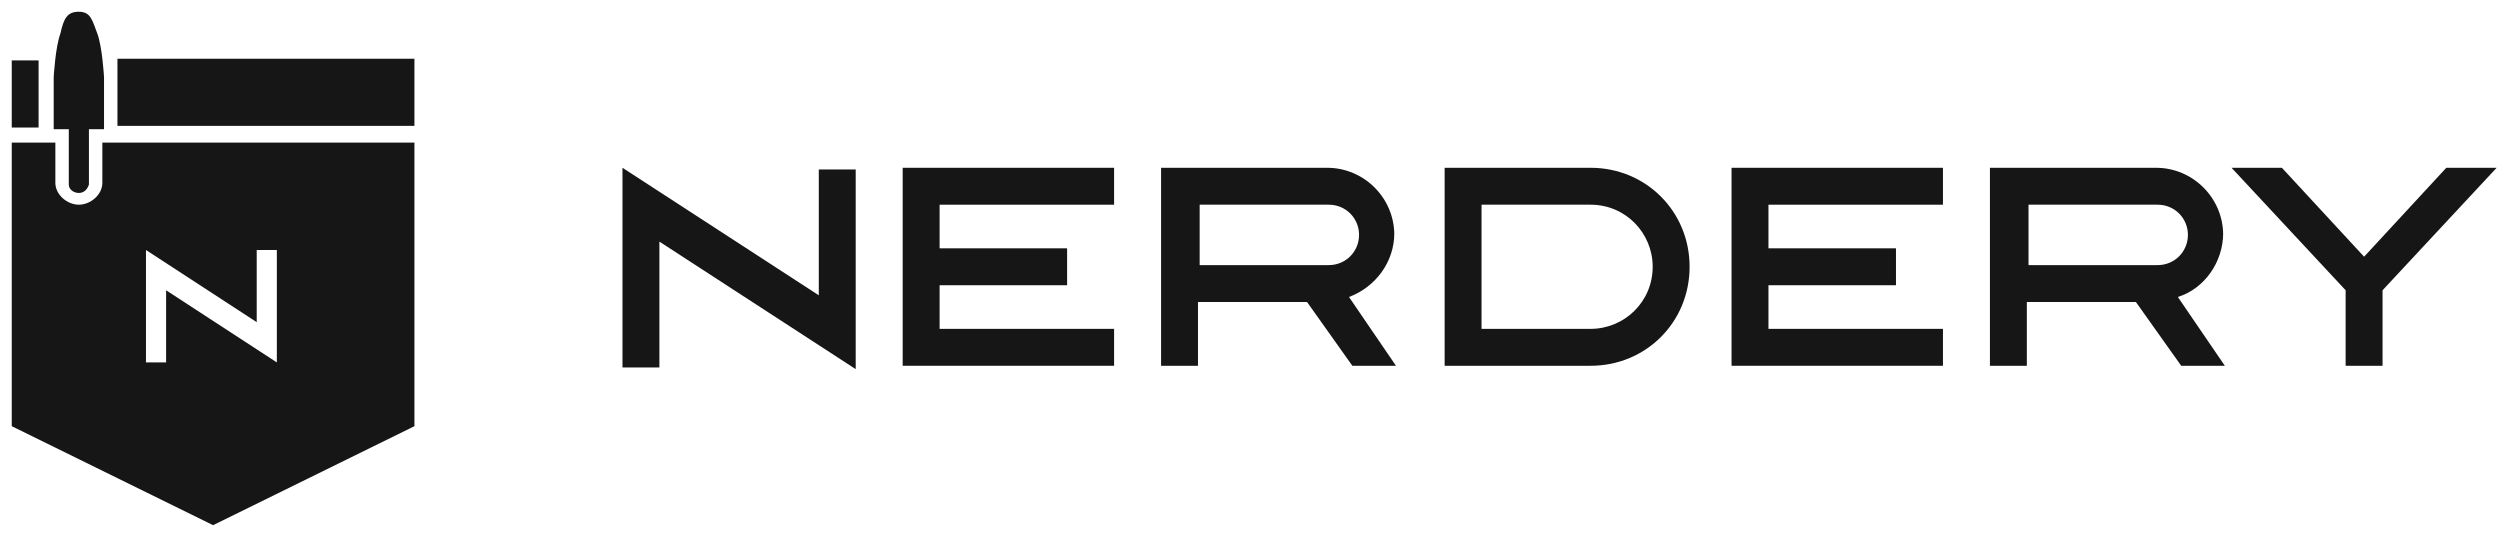
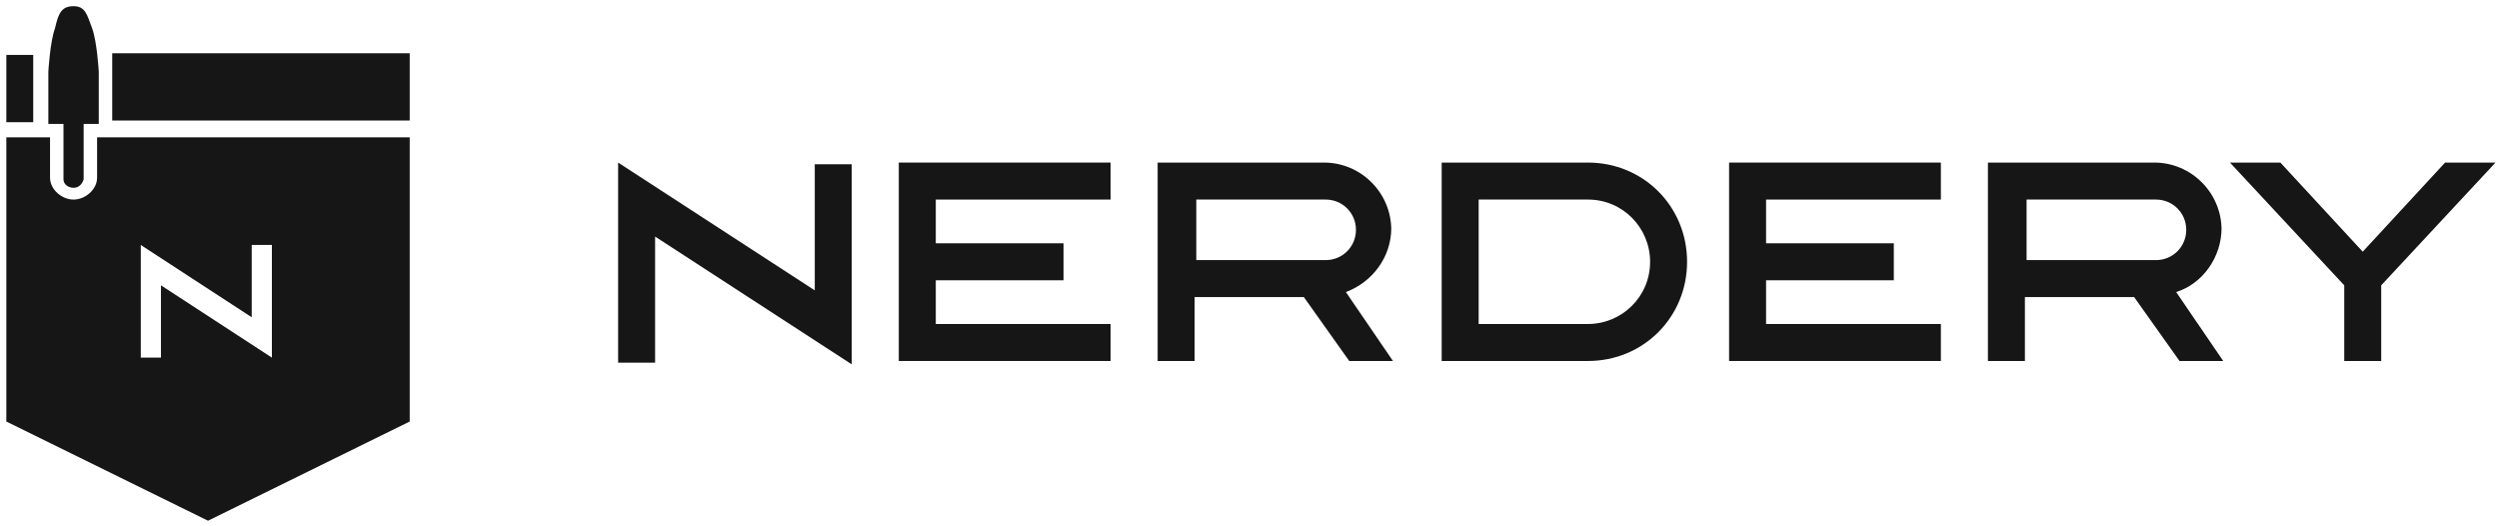
- <svg xmlns="http://www.w3.org/2000/svg" viewBox="0 0 149 32.4">
+ <svg xmlns="http://www.w3.org/2000/svg" viewBox="0.331 0.331 148.669 31.243" width="148.67" height="31.24">
  <defs>
    <style>      .st0 {        fill: #161616;      }      .st1 {        display: none;      }    </style>
  </defs>
  <g id="Layer_1" class="st1">
    <path class="st0" d="M15.5,18.2L0,8.1v15.8h2.9v-10l15.5,10.1v-15.8h-2.9v10Z" />
    <path class="st0" d="M22.3,23.8h16.7v-2.9h-13.8v-3.5h10.1v-2.9h-10.1v-3.5h13.8v-2.9h-16.7v15.7Z" />
    <path class="st0" d="M61.3,13.4c0-2.9-2.4-5.3-5.3-5.3h-13.2v15.7h2.9v-5.1h8.7l3.5,5.1h3.5l-3.7-5.4c2.1-.7,3.6-2.7,3.6-5h0ZM58.4,13.4c0,1.3-1.1,2.4-2.4,2.4h-10.3v-4.8h10.3c1.3,0,2.4,1.1,2.4,2.4Z" />
    <path class="st0" d="M88,23.8h16.7v-2.9h-13.8v-3.5h10.1v-2.9h-10.1v-3.5h13.8v-2.9h-16.7v15.7Z" />
    <path class="st0" d="M127,13.4c0-2.9-2.4-5.3-5.3-5.3h-13.2v15.7h2.9v-5.1h8.7l3.5,5.1h3.5l-3.7-5.4c2.1-.7,3.6-2.7,3.6-5h0ZM124.1,13.4c0,1.3-1.1,2.4-2.4,2.4h-10.3v-4.8h10.3c1.3,0,2.4,1.1,2.4,2.4Z" />
    <path class="st0" d="M76.8,8.2h-11.5v15.7h11.5c4.3,0,7.8-3.5,7.8-7.8s-3.5-7.8-7.8-7.8h0ZM81.8,16c0,2.7-2.2,4.9-4.9,4.9h-8.6v-9.9h8.6c2.7,0,4.9,2.2,4.9,4.9Z" />
    <path class="st0" d="M144.6,8.2l-6.5,7-6.5-7h-4l9,9.7v6h2.9v-6l9-9.7h-3.9Z" />
  </g>
  <g id="Layer_2">
    <g>
      <path class="st0" d="M48.8,17.6l-11.7-7.6v11.9h2.2v-7.5l11.7,7.6v-11.9h-2.2v7.5Z" />
      <path class="st0" d="M53.8,21.8h12.6v-2.2h-10.4v-2.6h7.6v-2.2h-7.6v-2.6h10.4v-2.2h-12.6v11.8Z" />
      <path class="st0" d="M83.1,14c0-2.2-1.8-4-4-4h-9.9v11.8h2.2v-3.8h6.5l2.7,3.8h2.6l-2.8-4.1c1.6-.6,2.7-2.1,2.7-3.8ZM81,14c0,1-.8,1.8-1.8,1.8h-7.7v-3.6h7.7c1,0,1.8.8,1.8,1.8h0Z" />
      <path class="st0" d="M103.2,21.8h12.6v-2.2h-10.4v-2.6h7.6v-2.2h-7.6v-2.6h10.4v-2.2h-12.6v11.8Z" />
      <path class="st0" d="M132.5,14c0-2.2-1.8-4-4-4h-9.9v11.8h2.2v-3.8h6.5l2.7,3.8h2.6l-2.8-4.1c1.6-.5,2.7-2.1,2.7-3.8h0ZM130.4,14c0,1-.8,1.8-1.8,1.8h-7.7v-3.6h7.7c1,0,1.8.8,1.8,1.8h0Z" />
      <path class="st0" d="M94.8,10h-8.7v11.8h8.7c3.3,0,5.9-2.6,5.9-5.9s-2.6-5.9-5.9-5.9ZM98.5,15.9c0,2.1-1.7,3.7-3.7,3.7h-6.5v-7.4h6.5c2.1,0,3.7,1.7,3.7,3.7Z" />
      <path class="st0" d="M145.8,10l-4.9,5.3-4.9-5.3h-3l6.8,7.3v4.5h2.2v-4.5l6.8-7.3h-3Z" />
      <path class="st0" d="M2.3,6.9v-2.3c0-.3,0-.7,0-1H.7v4h1.6v-.6Z" />
      <path class="st0" d="M4.1,11c0,.3.3.5.6.5s.5-.2.6-.5v-3.3h.9v-3.1s-.1-1.8-.4-2.6c-.3-.8-.4-1.3-1.1-1.3s-.9.4-1.1,1.3c-.3.8-.4,2.6-.4,2.6v3.1h.9v3.3Z" />
      <path class="st0" d="M7,3.6c0,.3,0,.7,0,1v2.9h17.7v-4H7Z" />
      <path class="st0" d="M6.1,8.5v2.4c0,.7-.7,1.3-1.4,1.3s-1.4-.6-1.4-1.3v-2.4H.7v16.9l12,5.9,12-5.9V8.5H6.1ZM16.5,21.6l-6.6-4.3v4.3h-1.2v-6.7l6.6,4.3v-4.3h1.2v6.7Z" />
    </g>
  </g>
</svg>
